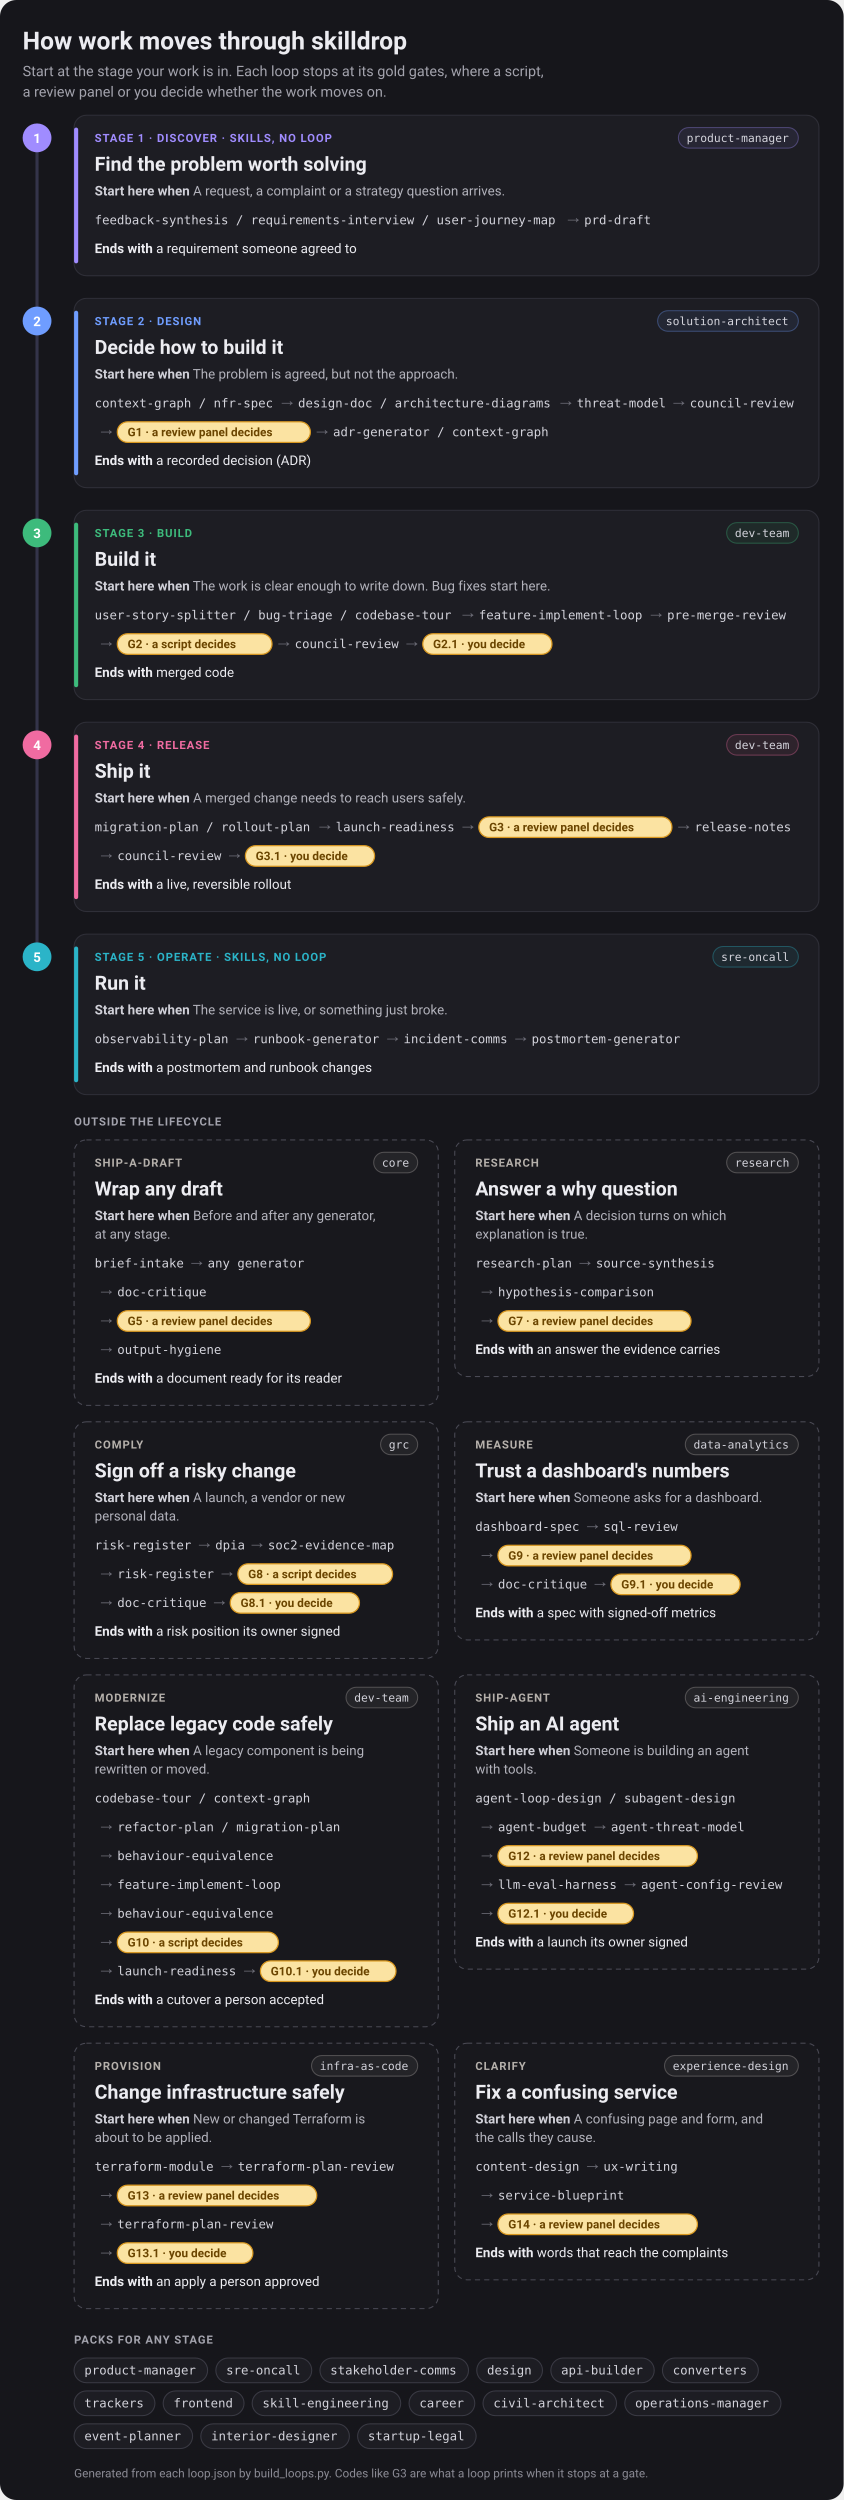
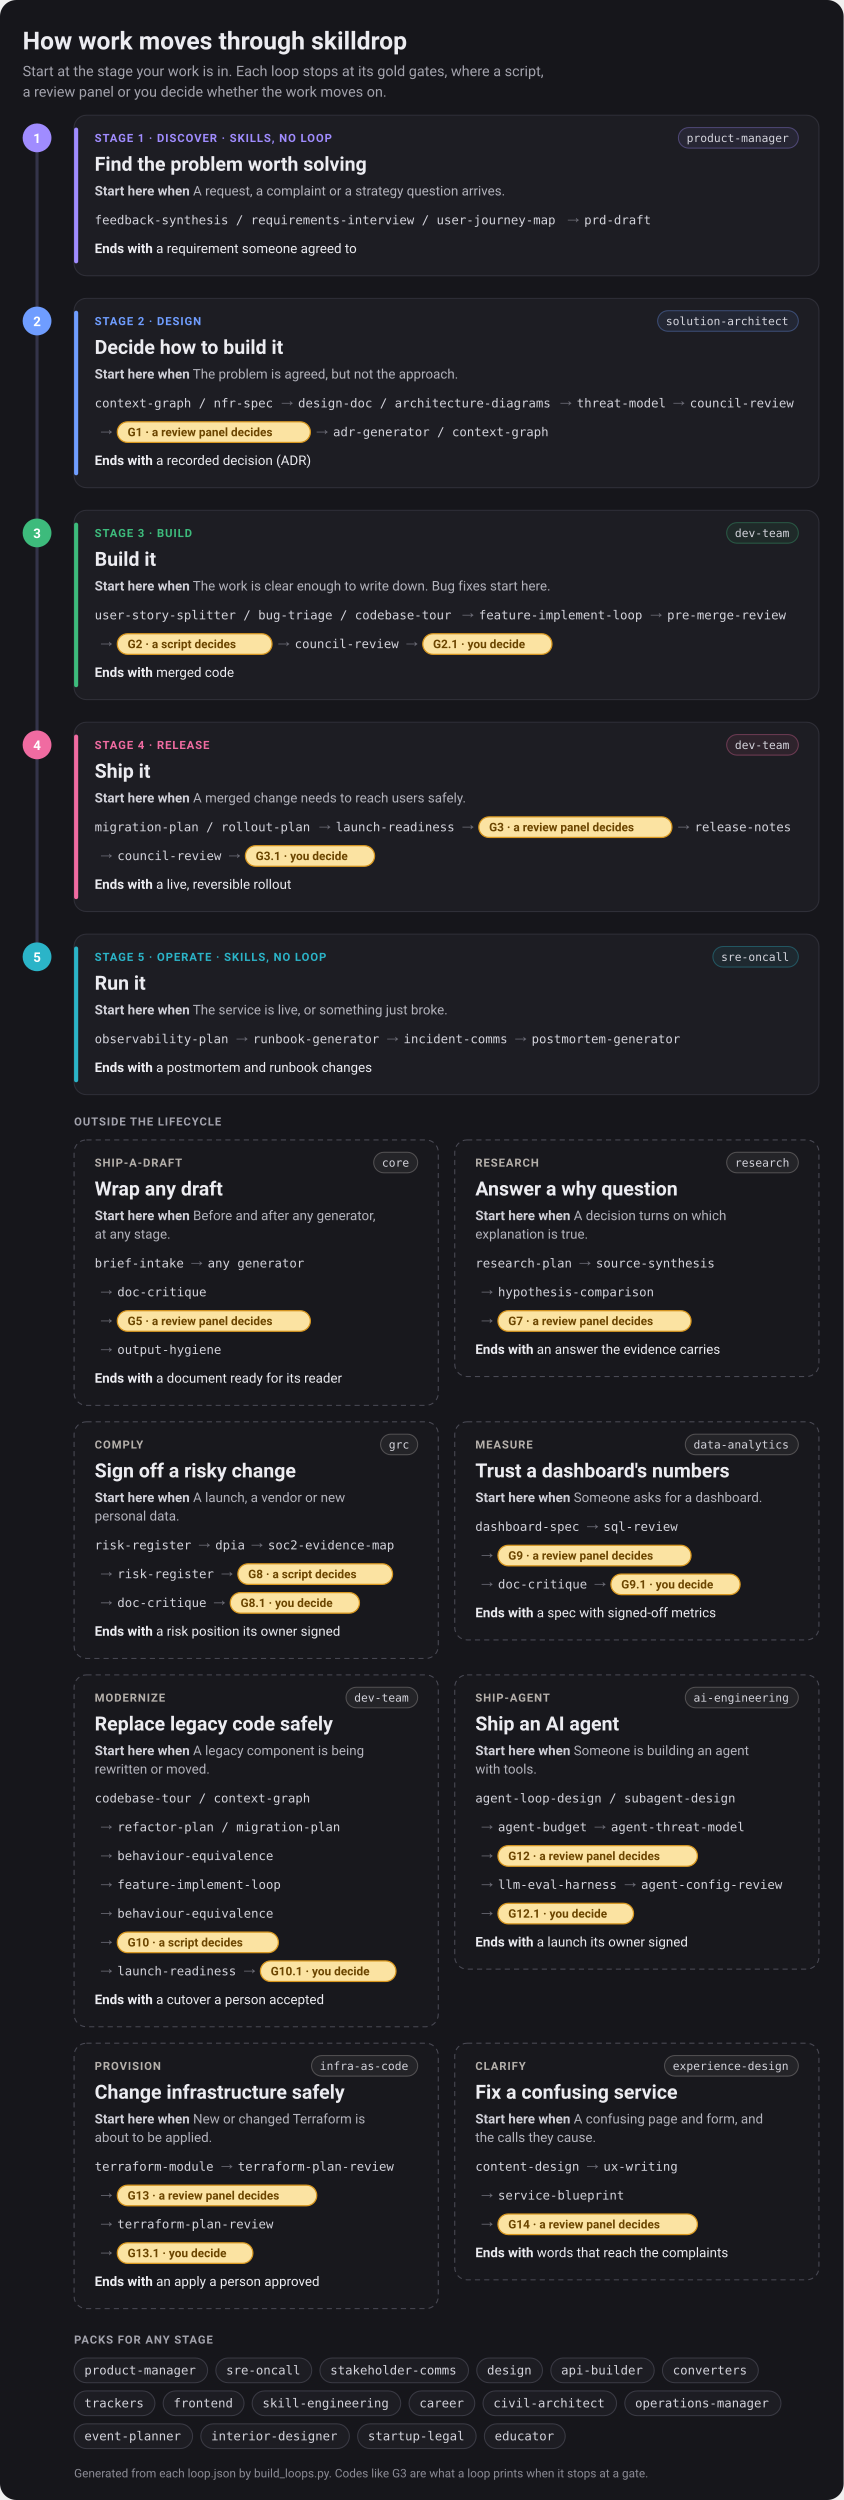
<svg xmlns="http://www.w3.org/2000/svg" viewBox="0 0 820 2430" width="820" height="2430" role="img" aria-labelledby="om-title om-desc">
  <style>.s,text{font-family:-apple-system,BlinkMacSystemFont,'Segoe UI',Roboto,Helvetica,Arial,sans-serif;}.title{font-size:24px;font-weight:700;fill:#ececf1;}.sub{font-size:14px;fill:#a3a3ad;}.label{font-size:11px;font-weight:700;letter-spacing:.08em;}.h{font-size:19px;font-weight:700;fill:#ececf1;}.muted{font-size:13px;fill:#b3b3bc;}.mono,.chip{font-family:ui-monospace,SFMono-Regular,'SF Mono',Menlo,Consolas,monospace;font-size:12px;fill:#d4d4dc;}.chip{font-size:11px;}.arrow{font-size:13px;fill:#6b6b75;}.gate{fill:#FBE3A2;stroke:#D9971E;stroke-width:1.2;}.gatet{font-size:11.5px;font-weight:700;fill:#6B4500;}.ends{font-size:13px;fill:#ececf1;}.endsl,.startl{font-weight:700;}.startl{fill:#d0d0d8;}.card{fill:#1d1d23;stroke:#2f2f38;}.dashed{fill:#18181d;stroke:#4a4a55;stroke-dasharray:5 4;}.rail{stroke:#34344a;stroke-width:3;}.num{font-size:13px;font-weight:700;fill:#fff;text-anchor:middle;}.section{font-size:11px;font-weight:700;letter-spacing:.08em;fill:#a3a3ad;}.pack{fill:#1d1d23;stroke:#3a3a44;}.foot{font-size:11.5px;fill:#8a8a94;}</style>
  <rect width="820" height="2430" rx="16" fill="#16161b" />
  <text x="22" y="48" class="title">How work moves through skilldrop</text>
  <text x="22" y="74" class="sub">Start at the stage your work is in. Each loop stops at its gold gates, where a script,</text>
  <text x="22" y="94" class="sub">a review panel or you decide whether the work moves on.</text>
  <line x1="36" y1="134" x2="36" y2="930" class="rail" />
  <circle cx="36" cy="134" r="14" fill="#a08cff" />
  <text x="36" y="139" class="num">1</text>
  <circle cx="36" cy="312" r="14" fill="#6f9dff" />
  <text x="36" y="317" class="num">2</text>
  <circle cx="36" cy="518" r="14" fill="#3dbb7c" />
  <text x="36" y="523" class="num">3</text>
  <circle cx="36" cy="724" r="14" fill="#f06ba1" />
  <text x="36" y="729" class="num">4</text>
  <circle cx="36" cy="930" r="14" fill="#2bb4c8" />
  <text x="36" y="935" class="num">5</text>
  <rect x="72" y="112" width="724" height="156" rx="12" class="card" />
  <rect x="72" y="124" width="4" height="132" rx="2" fill="#a08cff" />
  <text x="92" y="138" class="label" fill="#a08cff">STAGE 1 · DISCOVER · SKILLS, NO LOOP</text>
  <rect x="659.4" y="124" width="116.6" height="20" rx="10" fill="#a08cff" fill-opacity=".08" stroke="#a08cff" stroke-opacity=".35" />
  <text x="667.4" y="138" class="chip" fill="#a08cff">product-manager</text>
  <text x="92" y="166" class="h">Find the problem worth solving</text>
  <text x="92" y="190" class="muted">
    <tspan class="startl">Start here when</tspan> A request, a complaint or a strategy question arrives.</text>
  <text x="92.0" y="218" class="mono">feedback-synthesis / requirements-interview / user-journey-map</text>
  <text x="550.8" y="218" class="arrow">→</text>
  <text x="567.8" y="218" class="mono">prd-draft</text>
  <text x="92" y="246" class="ends">
    <tspan class="endsl">Ends with</tspan> a requirement someone agreed to</text>
  <rect x="72" y="290" width="724" height="184" rx="12" class="card" />
  <rect x="72" y="302" width="4" height="160" rx="2" fill="#6f9dff" />
  <text x="92" y="316" class="label" fill="#6f9dff">STAGE 2 · DESIGN</text>
  <rect x="639.2" y="302" width="136.8" height="20" rx="10" fill="#6f9dff" fill-opacity=".08" stroke="#6f9dff" stroke-opacity=".35" />
  <text x="647.2" y="316" class="chip" fill="#6f9dff">solution-architect</text>
  <text x="92" y="344" class="h">Decide how to build it</text>
  <text x="92" y="368" class="muted">
    <tspan class="startl">Start here when</tspan> The problem is agreed, but not the approach.</text>
  <text x="92.0" y="396" class="mono">context-graph / nfr-spec</text>
  <text x="272.7" y="396" class="arrow">→</text>
  <text x="289.7" y="396" class="mono">design-doc / architecture-diagrams</text>
  <text x="543.6" y="396" class="arrow">→</text>
  <text x="560.6" y="396" class="mono">threat-model</text>
  <text x="653.4" y="396" class="arrow">→</text>
  <text x="670.4" y="396" class="mono">council-review</text>
  <text x="97.0" y="424" class="arrow">→</text>
  <rect x="114.0" y="410" width="187.7" height="20" rx="10" class="gate" />
  <text x="124.0" y="424" class="gatet">G1 · a review panel decides</text>
  <text x="306.7" y="424" class="arrow">→</text>
  <text x="323.7" y="424" class="mono">adr-generator / context-graph</text>
  <text x="92" y="452" class="ends">
    <tspan class="endsl">Ends with</tspan> a recorded decision (ADR)</text>
  <rect x="72" y="496" width="724" height="184" rx="12" class="card" />
  <rect x="72" y="508" width="4" height="160" rx="2" fill="#3dbb7c" />
  <text x="92" y="522" class="label" fill="#3dbb7c">STAGE 3 · BUILD</text>
  <rect x="706.3" y="508" width="69.7" height="20" rx="10" fill="#3dbb7c" fill-opacity=".08" stroke="#3dbb7c" stroke-opacity=".35" />
  <text x="714.3" y="522" class="chip" fill="#3dbb7c">dev-team</text>
  <text x="92" y="550" class="h">Build it</text>
  <text x="92" y="574" class="muted">
    <tspan class="startl">Start here when</tspan> The work is clear enough to write down. Bug fixes start here.</text>
  <text x="92.0" y="602" class="mono">user-story-splitter / bug-triage / codebase-tour</text>
  <text x="448.4" y="602" class="arrow">→</text>
  <text x="465.4" y="602" class="mono">feature-implement-loop</text>
  <text x="631.4" y="602" class="arrow">→</text>
  <text x="648.4" y="602" class="mono">pre-merge-review</text>
  <text x="97.0" y="630" class="arrow">→</text>
  <rect x="114.0" y="616" width="150.4" height="20" rx="10" class="gate" />
  <text x="124.0" y="630" class="gatet">G2 · a script decides</text>
  <text x="269.4" y="630" class="arrow">→</text>
  <text x="286.4" y="630" class="mono">council-review</text>
  <text x="393.9" y="630" class="arrow">→</text>
  <rect x="410.9" y="616" width="125.6" height="20" rx="10" class="gate" />
  <text x="420.9" y="630" class="gatet">G2.1 · you decide</text>
  <text x="92" y="658" class="ends">
    <tspan class="endsl">Ends with</tspan> merged code</text>
  <rect x="72" y="702" width="724" height="184" rx="12" class="card" />
  <rect x="72" y="714" width="4" height="160" rx="2" fill="#f06ba1" />
  <text x="92" y="728" class="label" fill="#f06ba1">STAGE 4 · RELEASE</text>
  <rect x="706.3" y="714" width="69.7" height="20" rx="10" fill="#f06ba1" fill-opacity=".08" stroke="#f06ba1" stroke-opacity=".35" />
  <text x="714.3" y="728" class="chip" fill="#f06ba1">dev-team</text>
  <text x="92" y="756" class="h">Ship it</text>
  <text x="92" y="780" class="muted">
    <tspan class="startl">Start here when</tspan> A merged change needs to reach users safely.</text>
  <text x="92.0" y="808" class="mono">migration-plan / rollout-plan</text>
  <text x="309.3" y="808" class="arrow">→</text>
  <text x="326.3" y="808" class="mono">launch-readiness</text>
  <text x="448.4" y="808" class="arrow">→</text>
  <rect x="465.4" y="794" width="187.7" height="20" rx="10" class="gate" />
  <text x="475.4" y="808" class="gatet">G3 · a review panel decides</text>
  <text x="658.1" y="808" class="arrow">→</text>
  <text x="675.1" y="808" class="mono">release-notes</text>
  <text x="97.0" y="836" class="arrow">→</text>
  <text x="114.0" y="836" class="mono">council-review</text>
  <text x="221.5" y="836" class="arrow">→</text>
  <rect x="238.5" y="822" width="125.6" height="20" rx="10" class="gate" />
  <text x="248.5" y="836" class="gatet">G3.1 · you decide</text>
  <text x="92" y="864" class="ends">
    <tspan class="endsl">Ends with</tspan> a live, reversible rollout</text>
  <rect x="72" y="908" width="724" height="156" rx="12" class="card" />
  <rect x="72" y="920" width="4" height="132" rx="2" fill="#2bb4c8" />
  <text x="92" y="934" class="label" fill="#2bb4c8">STAGE 5 · OPERATE · SKILLS, NO LOOP</text>
  <rect x="692.9" y="920" width="83.1" height="20" rx="10" fill="#2bb4c8" fill-opacity=".08" stroke="#2bb4c8" stroke-opacity=".35" />
  <text x="700.9" y="934" class="chip" fill="#2bb4c8">sre-oncall</text>
  <text x="92" y="962" class="h">Run it</text>
  <text x="92" y="986" class="muted">
    <tspan class="startl">Start here when</tspan> The service is live, or something just broke.</text>
  <text x="92.0" y="1014" class="mono">observability-plan</text>
  <text x="228.8" y="1014" class="arrow">→</text>
  <text x="245.8" y="1014" class="mono">runbook-generator</text>
  <text x="375.2" y="1014" class="arrow">→</text>
  <text x="392.2" y="1014" class="mono">incident-comms</text>
  <text x="499.7" y="1014" class="arrow">→</text>
  <text x="516.7" y="1014" class="mono">postmortem-generator</text>
  <text x="92" y="1042" class="ends">
    <tspan class="endsl">Ends with</tspan> a postmortem and runbook changes</text>
  <text x="72" y="1094" class="section">OUTSIDE THE LIFECYCLE</text>
  <rect x="72.0" y="1108" width="354.0" height="258" rx="12" class="card dashed" />
  <text x="92.0" y="1134" class="label" fill="#b5b0ab">SHIP-A-DRAFT</text>
  <rect x="363.2" y="1120" width="42.8" height="20" rx="10" fill="#b5b0ab" fill-opacity=".08" stroke="#b5b0ab" stroke-opacity=".35" />
  <text x="371.2" y="1134" class="chip" fill="#b5b0ab">core</text>
  <text x="92.0" y="1162" class="h">Wrap any draft</text>
  <text x="92.0" y="1186" class="muted">
    <tspan class="startl">Start here when</tspan> Before and after any generator,</text>
  <text x="92.0" y="1204" class="muted">at any stage.</text>
  <text x="92.0" y="1232" class="mono">brief-intake</text>
  <text x="184.8" y="1232" class="arrow">→</text>
  <text x="201.8" y="1232" class="mono">any generator</text>
  <text x="97.0" y="1260" class="arrow">→</text>
  <text x="114.0" y="1260" class="mono">doc-critique</text>
  <text x="97.0" y="1288" class="arrow">→</text>
  <rect x="114.0" y="1274" width="187.7" height="20" rx="10" class="gate" />
  <text x="124.0" y="1288" class="gatet">G5 · a review panel decides</text>
  <text x="97.0" y="1316" class="arrow">→</text>
  <text x="114.0" y="1316" class="mono">output-hygiene</text>
  <text x="92.0" y="1344" class="ends">
    <tspan class="endsl">Ends with</tspan> a document ready for its reader</text>
  <rect x="442.0" y="1108" width="354.0" height="230" rx="12" class="card dashed" />
  <text x="462.0" y="1134" class="label" fill="#b5b0ab">RESEARCH</text>
  <rect x="706.3" y="1120" width="69.7" height="20" rx="10" fill="#b5b0ab" fill-opacity=".08" stroke="#b5b0ab" stroke-opacity=".35" />
  <text x="714.3" y="1134" class="chip" fill="#b5b0ab">research</text>
  <text x="462.0" y="1162" class="h">Answer a why question</text>
  <text x="462.0" y="1186" class="muted">
    <tspan class="startl">Start here when</tspan> A decision turns on which</text>
  <text x="462.0" y="1204" class="muted">explanation is true.</text>
  <text x="462.0" y="1232" class="mono">research-plan</text>
  <text x="562.2" y="1232" class="arrow">→</text>
  <text x="579.2" y="1232" class="mono">source-synthesis</text>
  <text x="467.0" y="1260" class="arrow">→</text>
  <text x="484.0" y="1260" class="mono">hypothesis-comparison</text>
  <text x="467.0" y="1288" class="arrow">→</text>
  <rect x="484.0" y="1274" width="187.7" height="20" rx="10" class="gate" />
  <text x="494.0" y="1288" class="gatet">G7 · a review panel decides</text>
  <text x="462.0" y="1316" class="ends">
    <tspan class="endsl">Ends with</tspan> an answer the evidence carries</text>
  <rect x="72.0" y="1382" width="354.0" height="230" rx="12" class="card dashed" />
  <text x="92.0" y="1408" class="label" fill="#b5b0ab">COMPLY</text>
  <rect x="369.9" y="1394" width="36.1" height="20" rx="10" fill="#b5b0ab" fill-opacity=".08" stroke="#b5b0ab" stroke-opacity=".35" />
  <text x="377.9" y="1408" class="chip" fill="#b5b0ab">grc</text>
  <text x="92.0" y="1436" class="h">Sign off a risky change</text>
  <text x="92.0" y="1460" class="muted">
    <tspan class="startl">Start here when</tspan> A launch, a vendor or new</text>
  <text x="92.0" y="1478" class="muted">personal data.</text>
  <text x="92.0" y="1506" class="mono">risk-register</text>
  <text x="192.2" y="1506" class="arrow">→</text>
  <text x="209.2" y="1506" class="mono">dpia</text>
  <text x="243.4" y="1506" class="arrow">→</text>
  <text x="260.4" y="1506" class="mono">soc2-evidence-map</text>
  <text x="97.0" y="1534" class="arrow">→</text>
  <text x="114.0" y="1534" class="mono">risk-register</text>
  <text x="214.2" y="1534" class="arrow">→</text>
  <rect x="231.2" y="1520" width="150.4" height="20" rx="10" class="gate" />
  <text x="241.2" y="1534" class="gatet">G8 · a script decides</text>
  <text x="97.0" y="1562" class="arrow">→</text>
  <text x="114.0" y="1562" class="mono">doc-critique</text>
  <text x="206.8" y="1562" class="arrow">→</text>
  <rect x="223.8" y="1548" width="125.6" height="20" rx="10" class="gate" />
  <text x="233.8" y="1562" class="gatet">G8.1 · you decide</text>
  <text x="92.0" y="1590" class="ends">
    <tspan class="endsl">Ends with</tspan> a risk position its owner signed</text>
  <rect x="442.0" y="1382" width="354.0" height="212" rx="12" class="card dashed" />
  <text x="462.0" y="1408" class="label" fill="#b5b0ab">MEASURE</text>
  <rect x="666.1" y="1394" width="109.9" height="20" rx="10" fill="#b5b0ab" fill-opacity=".08" stroke="#b5b0ab" stroke-opacity=".35" />
  <text x="674.1" y="1408" class="chip" fill="#b5b0ab">data-analytics</text>
  <text x="462.0" y="1436" class="h">Trust a dashboard's numbers</text>
  <text x="462.0" y="1460" class="muted">
    <tspan class="startl">Start here when</tspan> Someone asks for a dashboard.</text>
  <text x="462.0" y="1488" class="mono">dashboard-spec</text>
  <text x="569.5" y="1488" class="arrow">→</text>
  <text x="586.5" y="1488" class="mono">sql-review</text>
  <text x="467.0" y="1516" class="arrow">→</text>
  <rect x="484.0" y="1502" width="187.7" height="20" rx="10" class="gate" />
  <text x="494.0" y="1516" class="gatet">G9 · a review panel decides</text>
  <text x="467.0" y="1544" class="arrow">→</text>
  <text x="484.0" y="1544" class="mono">doc-critique</text>
  <text x="576.8" y="1544" class="arrow">→</text>
  <rect x="593.8" y="1530" width="125.6" height="20" rx="10" class="gate" />
  <text x="603.8" y="1544" class="gatet">G9.1 · you decide</text>
  <text x="462.0" y="1572" class="ends">
    <tspan class="endsl">Ends with</tspan> a spec with signed-off metrics</text>
  <rect x="72.0" y="1628" width="354.0" height="342" rx="12" class="card dashed" />
  <text x="92.0" y="1654" class="label" fill="#b5b0ab">MODERNIZE</text>
  <rect x="336.3" y="1640" width="69.7" height="20" rx="10" fill="#b5b0ab" fill-opacity=".08" stroke="#b5b0ab" stroke-opacity=".35" />
  <text x="344.3" y="1654" class="chip" fill="#b5b0ab">dev-team</text>
  <text x="92.0" y="1682" class="h">Replace legacy code safely</text>
  <text x="92.0" y="1706" class="muted">
    <tspan class="startl">Start here when</tspan> A legacy component is being</text>
  <text x="92.0" y="1724" class="muted">rewritten or moved.</text>
  <text x="92.0" y="1752" class="mono">codebase-tour / context-graph</text>
  <text x="97.0" y="1780" class="arrow">→</text>
  <text x="114.0" y="1780" class="mono">refactor-plan / migration-plan</text>
  <text x="97.0" y="1808" class="arrow">→</text>
  <text x="114.0" y="1808" class="mono">behaviour-equivalence</text>
  <text x="97.0" y="1836" class="arrow">→</text>
  <text x="114.0" y="1836" class="mono">feature-implement-loop</text>
  <text x="97.0" y="1864" class="arrow">→</text>
  <text x="114.0" y="1864" class="mono">behaviour-equivalence</text>
  <text x="97.0" y="1892" class="arrow">→</text>
  <rect x="114.0" y="1878" width="156.6" height="20" rx="10" class="gate" />
  <text x="124.0" y="1892" class="gatet">G10 · a script decides</text>
  <text x="97.0" y="1920" class="arrow">→</text>
  <text x="114.0" y="1920" class="mono">launch-readiness</text>
  <text x="236.1" y="1920" class="arrow">→</text>
  <rect x="253.1" y="1906" width="131.8" height="20" rx="10" class="gate" />
  <text x="263.1" y="1920" class="gatet">G10.1 · you decide</text>
  <text x="92.0" y="1948" class="ends">
    <tspan class="endsl">Ends with</tspan> a cutover a person accepted</text>
  <rect x="442.0" y="1628" width="354.0" height="286" rx="12" class="card dashed" />
  <text x="462.0" y="1654" class="label" fill="#b5b0ab">SHIP-AGENT</text>
  <rect x="666.1" y="1640" width="109.9" height="20" rx="10" fill="#b5b0ab" fill-opacity=".08" stroke="#b5b0ab" stroke-opacity=".35" />
  <text x="674.1" y="1654" class="chip" fill="#b5b0ab">ai-engineering</text>
  <text x="462.0" y="1682" class="h">Ship an AI agent</text>
  <text x="462.0" y="1706" class="muted">
    <tspan class="startl">Start here when</tspan> Someone is building an agent</text>
  <text x="462.0" y="1724" class="muted">with tools.</text>
  <text x="462.0" y="1752" class="mono">agent-loop-design / subagent-design</text>
  <text x="467.0" y="1780" class="arrow">→</text>
  <text x="484.0" y="1780" class="mono">agent-budget</text>
  <text x="576.8" y="1780" class="arrow">→</text>
  <text x="593.8" y="1780" class="mono">agent-threat-model</text>
  <text x="467.0" y="1808" class="arrow">→</text>
  <rect x="484.0" y="1794" width="193.9" height="20" rx="10" class="gate" />
  <text x="494.0" y="1808" class="gatet">G12 · a review panel decides</text>
  <text x="467.0" y="1836" class="arrow">→</text>
  <text x="484.0" y="1836" class="mono">llm-eval-harness</text>
  <text x="606.1" y="1836" class="arrow">→</text>
  <text x="623.1" y="1836" class="mono">agent-config-review</text>
  <text x="467.0" y="1864" class="arrow">→</text>
  <rect x="484.0" y="1850" width="131.8" height="20" rx="10" class="gate" />
  <text x="494.0" y="1864" class="gatet">G12.1 · you decide</text>
  <text x="462.0" y="1892" class="ends">
    <tspan class="endsl">Ends with</tspan> a launch its owner signed</text>
  <rect x="72.0" y="1986" width="354.0" height="258" rx="12" class="card dashed" />
  <text x="92.0" y="2012" class="label" fill="#b5b0ab">PROVISION</text>
  <rect x="302.8" y="1998" width="103.2" height="20" rx="10" fill="#b5b0ab" fill-opacity=".08" stroke="#b5b0ab" stroke-opacity=".35" />
  <text x="310.8" y="2012" class="chip" fill="#b5b0ab">infra-as-code</text>
  <text x="92.0" y="2040" class="h">Change infrastructure safely</text>
  <text x="92.0" y="2064" class="muted">
    <tspan class="startl">Start here when</tspan> New or changed Terraform is</text>
  <text x="92.0" y="2082" class="muted">about to be applied.</text>
  <text x="92.0" y="2110" class="mono">terraform-module</text>
  <text x="214.1" y="2110" class="arrow">→</text>
  <text x="231.1" y="2110" class="mono">terraform-plan-review</text>
  <text x="97.0" y="2138" class="arrow">→</text>
  <rect x="114.0" y="2124" width="193.9" height="20" rx="10" class="gate" />
  <text x="124.0" y="2138" class="gatet">G13 · a review panel decides</text>
  <text x="97.0" y="2166" class="arrow">→</text>
  <text x="114.0" y="2166" class="mono">terraform-plan-review</text>
  <text x="97.0" y="2194" class="arrow">→</text>
  <rect x="114.0" y="2180" width="131.8" height="20" rx="10" class="gate" />
  <text x="124.0" y="2194" class="gatet">G13.1 · you decide</text>
  <text x="92.0" y="2222" class="ends">
    <tspan class="endsl">Ends with</tspan> an apply a person approved</text>
  <rect x="442.0" y="1986" width="354.0" height="230" rx="12" class="card dashed" />
  <text x="462.0" y="2012" class="label" fill="#b5b0ab">CLARIFY</text>
  <rect x="645.9" y="1998" width="130.1" height="20" rx="10" fill="#b5b0ab" fill-opacity=".08" stroke="#b5b0ab" stroke-opacity=".35" />
  <text x="653.9" y="2012" class="chip" fill="#b5b0ab">experience-design</text>
  <text x="462.0" y="2040" class="h">Fix a confusing service</text>
  <text x="462.0" y="2064" class="muted">
    <tspan class="startl">Start here when</tspan> A confusing page and form, and</text>
  <text x="462.0" y="2082" class="muted">the calls they cause.</text>
  <text x="462.0" y="2110" class="mono">content-design</text>
  <text x="569.5" y="2110" class="arrow">→</text>
  <text x="586.5" y="2110" class="mono">ux-writing</text>
  <text x="467.0" y="2138" class="arrow">→</text>
  <text x="484.0" y="2138" class="mono">service-blueprint</text>
  <text x="467.0" y="2166" class="arrow">→</text>
  <rect x="484.0" y="2152" width="193.9" height="20" rx="10" class="gate" />
  <text x="494.0" y="2166" class="gatet">G14 · a review panel decides</text>
  <text x="462.0" y="2194" class="ends">
    <tspan class="endsl">Ends with</tspan> words that reach the complaints</text>
  <text x="72" y="2278" class="section">PACKS FOR ANY STAGE</text>
  <rect x="72.0" y="2292" width="129.8" height="24" rx="12" class="pack" />
  <text x="82.0" y="2308" class="mono">product-manager</text>
  <rect x="209.8" y="2292" width="93.2" height="24" rx="12" class="pack" />
  <text x="219.8" y="2308" class="mono">sre-oncall</text>
  <rect x="311.0" y="2292" width="144.4" height="24" rx="12" class="pack" />
  <text x="321.0" y="2308" class="mono">stakeholder-comms</text>
  <rect x="463.4" y="2292" width="63.9" height="24" rx="12" class="pack" />
  <text x="473.4" y="2308" class="mono">design</text>
  <rect x="535.4" y="2292" width="100.5" height="24" rx="12" class="pack" />
  <text x="545.4" y="2308" class="mono">api-builder</text>
  <rect x="643.9" y="2292" width="93.2" height="24" rx="12" class="pack" />
  <text x="653.9" y="2308" class="mono">converters</text>
  <rect x="72.0" y="2324" width="78.6" height="24" rx="12" class="pack" />
  <text x="82.0" y="2340" class="mono">trackers</text>
  <rect x="158.6" y="2324" width="78.6" height="24" rx="12" class="pack" />
  <text x="168.6" y="2340" class="mono">frontend</text>
  <rect x="245.1" y="2324" width="144.4" height="24" rx="12" class="pack" />
  <text x="255.1" y="2340" class="mono">skill-engineering</text>
  <rect x="397.6" y="2324" width="63.9" height="24" rx="12" class="pack" />
  <text x="407.6" y="2340" class="mono">career</text>
  <rect x="469.5" y="2324" width="129.8" height="24" rx="12" class="pack" />
  <text x="479.5" y="2340" class="mono">civil-architect</text>
  <rect x="607.3" y="2324" width="151.8" height="24" rx="12" class="pack" />
  <text x="617.3" y="2340" class="mono">operations-manager</text>
  <rect x="72.0" y="2356" width="115.2" height="24" rx="12" class="pack" />
  <text x="82.0" y="2372" class="mono">event-planner</text>
  <rect x="195.2" y="2356" width="144.4" height="24" rx="12" class="pack" />
  <text x="205.2" y="2372" class="mono">interior-designer</text>
  <rect x="347.6" y="2356" width="115.2" height="24" rx="12" class="pack" />
  <text x="357.6" y="2372" class="mono">startup-legal</text>
+   <rect x="470.8" y="2356" width="78.6" height="24" rx="12" class="pack" />
+   <text x="480.8" y="2372" class="mono">educator</text>
  <text x="72" y="2408" class="foot">Generated from each loop.json by build_loops.py. Codes like G3 are what a loop prints when it stops at a gate.</text>
</svg>
